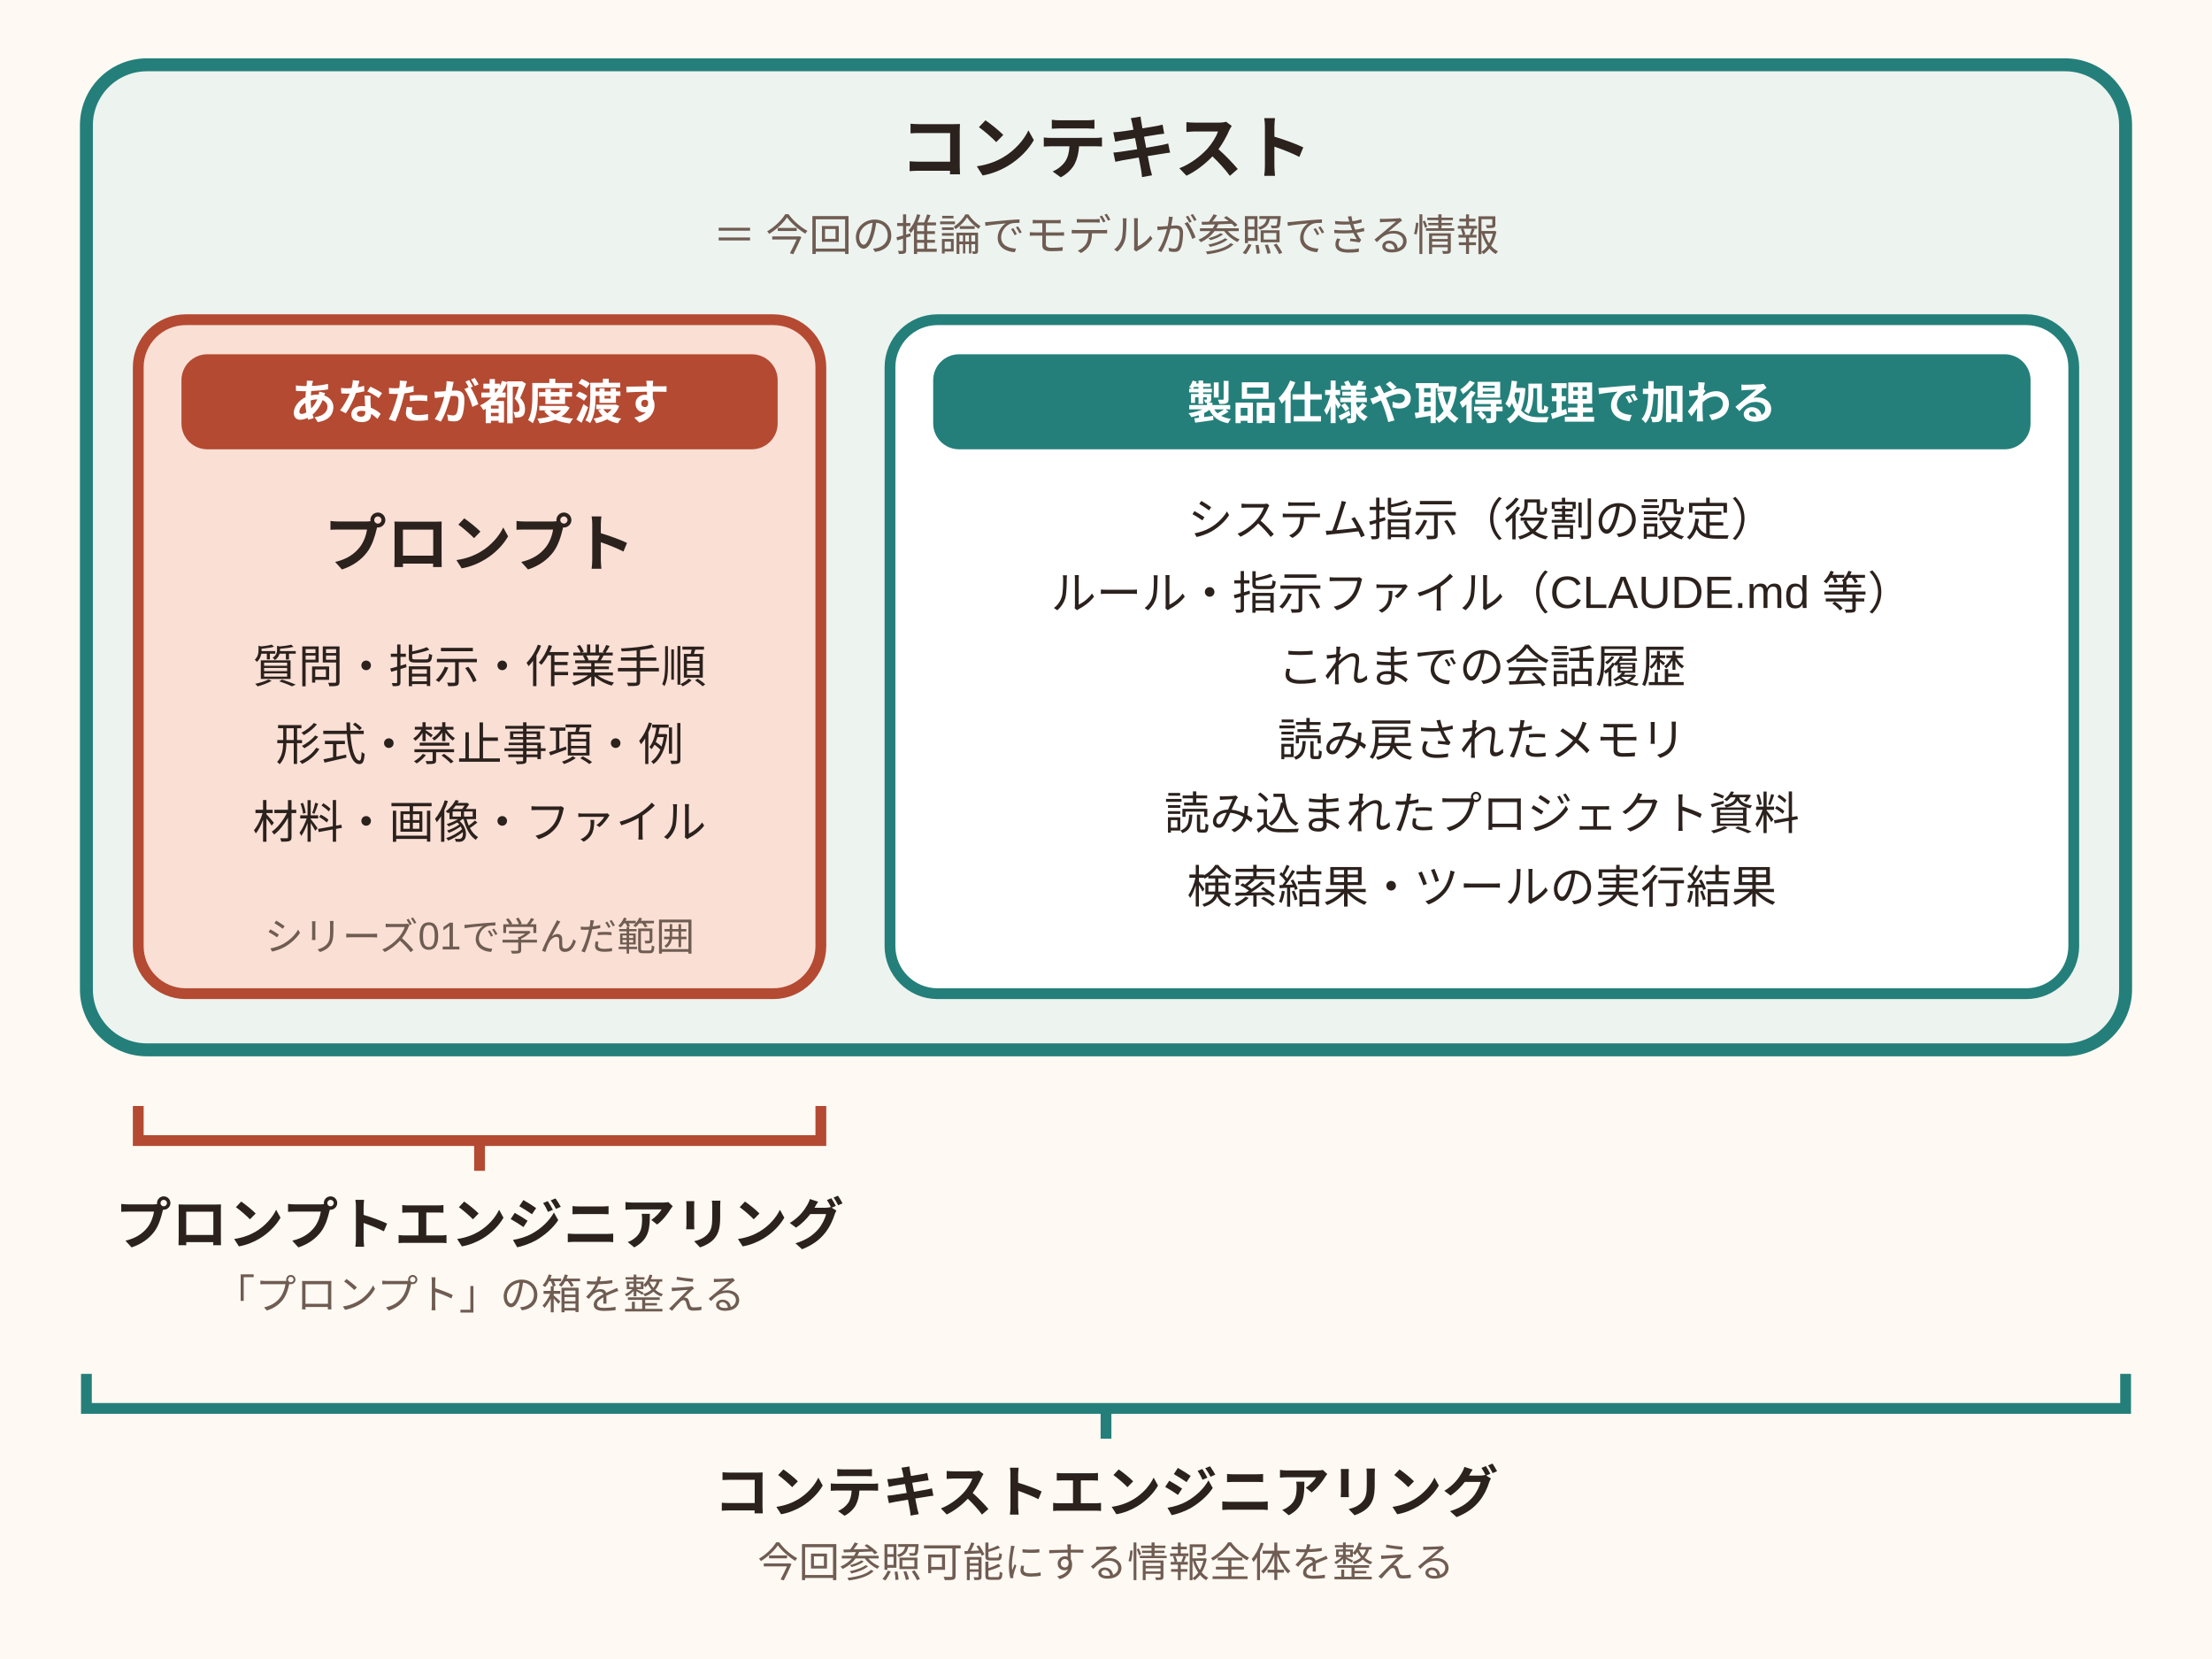
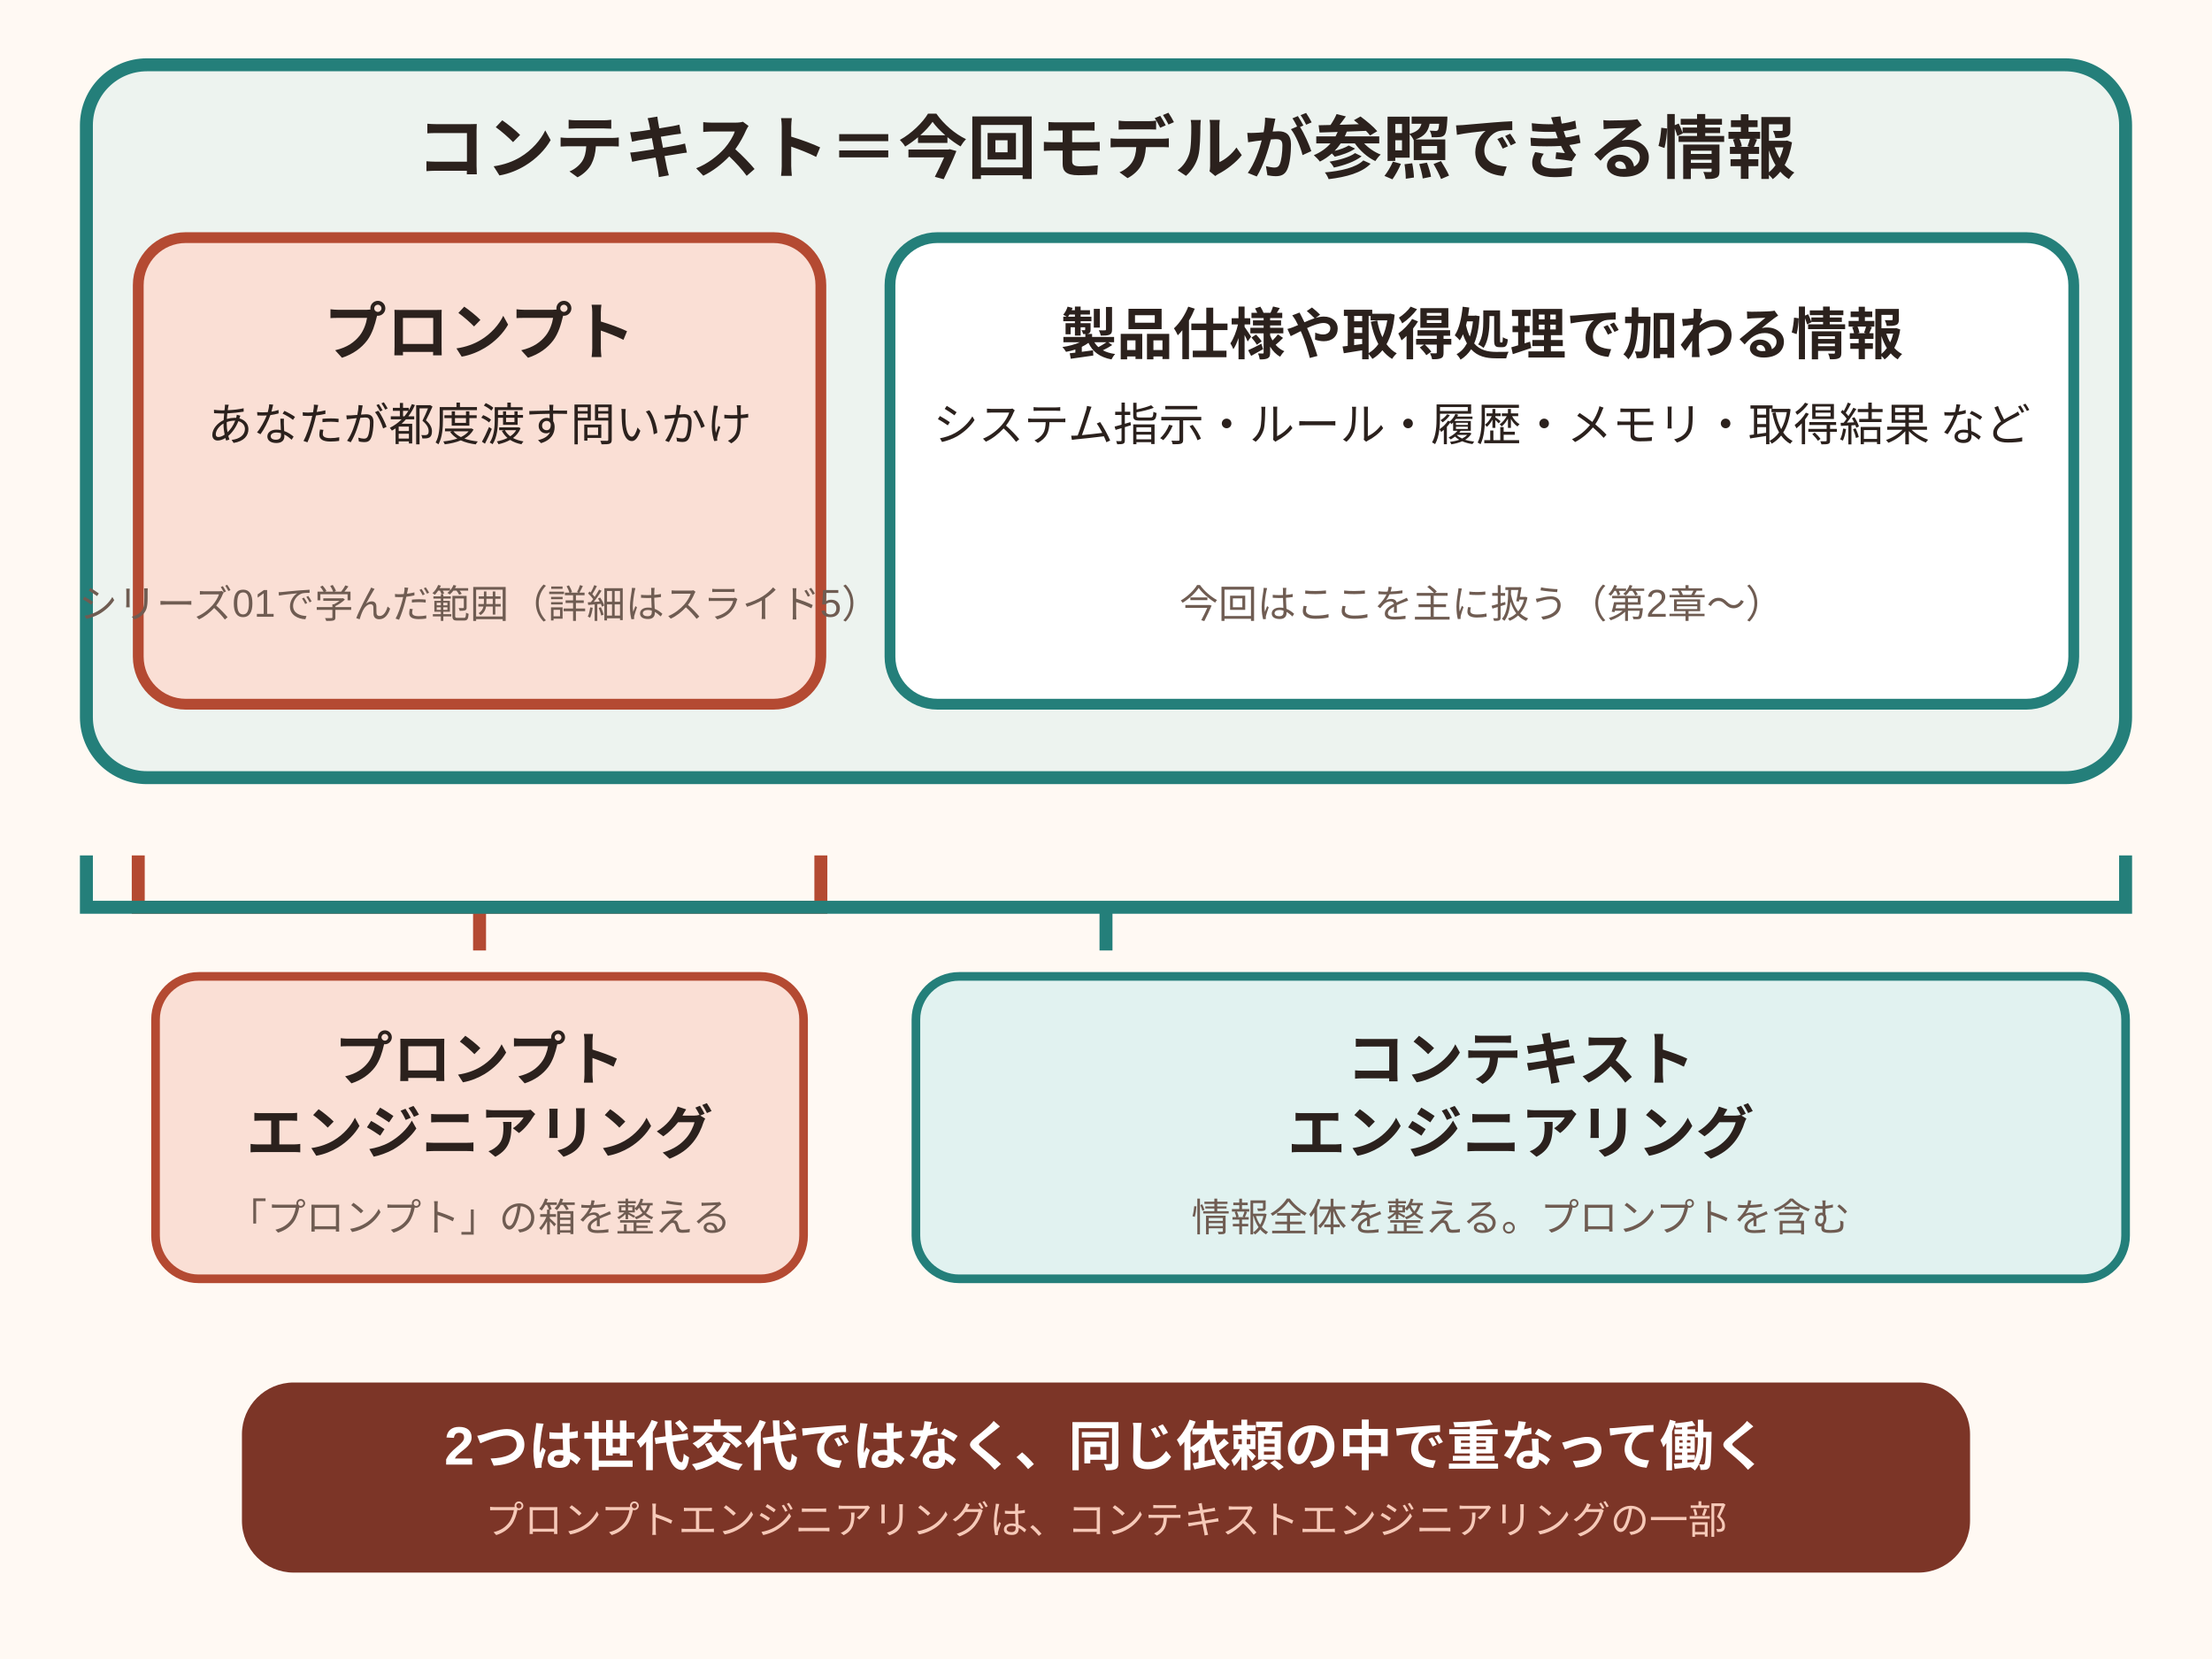
<svg xmlns="http://www.w3.org/2000/svg" width="1024" height="768" viewBox="0 0 1024 768">
  <defs>
    <style>
      text{font-family:'Hiragino Sans',Arial,sans-serif;fill:#2B211D}
      .h{font-weight:700}.m{fill:#6F5C52}.w{fill:#FFFFFF}
    </style>
  </defs>
  <rect width="1024" height="768" fill="#FFF9F3" />
-   <rect x="40" y="30" width="944" height="456" rx="28" fill="#DDEFEA" fill-opacity="0.55" stroke="#247F7A" stroke-width="6" />
-   <text x="512" y="80" text-anchor="middle" class="h" font-size="32" fill="#247F7A">コンテキスト</text>
-   <text x="512" y="116" text-anchor="middle" class="m" font-size="20">＝ 今回の推論でモデルが参照できる情報</text>
-   <rect x="64" y="148" width="316" height="312" rx="22" fill="#FADFD5" stroke="#B44A32" stroke-width="5" />
-   <rect x="84" y="164" width="276" height="44" rx="12" fill="#B44A32" />
-   <text x="222" y="194" text-anchor="middle" class="h w" font-size="22" fill="#FFFFFF">あなたが都度渡す</text>
-   <text x="222" y="262" text-anchor="middle" class="h" font-size="29" fill="#B44A32">プロンプト</text>
-   <text x="222" y="316" text-anchor="middle" font-size="21">質問・指示・作業手順</text>
-   <text x="222" y="352" text-anchor="middle" font-size="21">形式・禁止事項・例</text>
-   <text x="222" y="388" text-anchor="middle" font-size="21">材料・画像・ファイル</text>
-   <text x="222" y="440" text-anchor="middle" class="m" font-size="18">シリーズ01で学んだ範囲</text>
-   <rect x="412" y="148" width="548" height="312" rx="22" fill="#FFFFFF" stroke="#247F7A" stroke-width="5" />
-   <rect x="432" y="164" width="508" height="44" rx="12" fill="#247F7A" />
-   <text x="686" y="194" text-anchor="middle" class="h w" font-size="21" fill="#FFFFFF">製品仕様や取得処理で加わる</text>
-   <text x="686" y="248" text-anchor="middle" font-size="21">システム指示（役割の設定）</text>
-   <text x="686" y="282" text-anchor="middle" font-size="21">ルール・指示ファイル（CLAUDE.md 等）</text>
-   <text x="686" y="316" text-anchor="middle" font-size="21">これまでの会話履歴</text>
-   <text x="686" y="350" text-anchor="middle" font-size="21">読み戻されたメモリ</text>
-   <text x="686" y="384" text-anchor="middle" font-size="21">読み込まれたプロジェクト資料</text>
-   <text x="686" y="418" text-anchor="middle" font-size="21">検索結果・ツールの実行結果</text>
-   <path d="M 64 512 L 64 528 L 380 528 L 380 512" fill="none" stroke="#B44A32" stroke-width="5" />
-   <line x1="222" y1="528" x2="222" y2="542" stroke="#B44A32" stroke-width="5" />
-   <text x="222" y="576" text-anchor="middle" class="h" font-size="26" fill="#B44A32">プロンプトエンジニアリング</text>
-   <text x="222" y="606" text-anchor="middle" class="m" font-size="19">「プロンプト」の箱を整える</text>
-   <path d="M 40 636 L 40 652 L 984 652 L 984 636" fill="none" stroke="#247F7A" stroke-width="5" />
-   <line x1="512" y1="652" x2="512" y2="666" stroke="#247F7A" stroke-width="5" />
-   <text x="512" y="700" text-anchor="middle" class="h" font-size="26" fill="#247F7A">コンテキストエンジニアリング</text>
-   <text x="512" y="730" text-anchor="middle" class="m" font-size="19">今回参照可能にする情報全体を整える</text>
+   <rect x="40" y="30" width="944" height="330" rx="28" fill="#DDEFEA" fill-opacity="0.55" stroke="#247F7A" stroke-width="6" />
+   <text x="512" y="80" text-anchor="middle" class="h" font-size="32" fill="#247F7A">コンテキスト＝今回モデルが参照できる情報</text>
+   <rect x="64" y="110" width="316" height="216" rx="22" fill="#FADFD5" stroke="#B44A32" stroke-width="5" />
+   <text x="222" y="164" text-anchor="middle" class="h" font-size="29" fill="#B44A32">プロンプト</text>
+   <text x="222" y="204" text-anchor="middle" font-size="21">あなたが都度渡す問いかけ</text>
+   <text x="222" y="286" text-anchor="middle" class="m" font-size="18">シリーズ01で学んだ範囲（詳細はスライド5）</text>
+   <rect x="412" y="110" width="548" height="216" rx="22" fill="#FFFFFF" stroke="#247F7A" stroke-width="5" />
+   <text x="686" y="164" text-anchor="middle" class="h" font-size="26" fill="#247F7A">製品仕様や取得処理で加わる情報</text>
+   <text x="686" y="204" text-anchor="middle" font-size="21">システム指示・ルール・履歴・メモリ・取得結果 など</text>
+   <text x="686" y="286" text-anchor="middle" class="m" font-size="18">今回はここを主に扱う（第2章〜）</text>
+   <path d="M 64 396 L 64 420 L 380 420 L 380 396" fill="none" stroke="#B44A32" stroke-width="6" />
+   <line x1="222" y1="420" x2="222" y2="440" stroke="#B44A32" stroke-width="6" />
+   <rect x="72" y="452" width="300" height="140" rx="20" fill="#FADFD5" stroke="#B44A32" stroke-width="4" />
+   <text x="222" y="500" text-anchor="middle" class="h" font-size="27" fill="#B44A32">プロンプト</text>
+   <text x="222" y="534" text-anchor="middle" class="h" font-size="27" fill="#B44A32">エンジニアリング</text>
+   <text x="222" y="570" text-anchor="middle" class="m" font-size="18">「プロンプト」の箱を整える</text>
+   <path d="M 40 396 L 40 420 L 984 420 L 984 396" fill="none" stroke="#247F7A" stroke-width="6" />
+   <line x1="512" y1="420" x2="512" y2="440" stroke="#247F7A" stroke-width="6" />
+   <rect x="424" y="452" width="560" height="140" rx="20" fill="#E1F2F0" stroke="#247F7A" stroke-width="4" />
+   <text x="704" y="500" text-anchor="middle" class="h" font-size="27" fill="#247F7A">コンテキスト</text>
+   <text x="704" y="534" text-anchor="middle" class="h" font-size="27" fill="#247F7A">エンジニアリング</text>
+   <text x="704" y="570" text-anchor="middle" class="m" font-size="18">情報全体を整える。プロンプトを含む</text>
+   <rect x="112" y="640" width="800" height="88" rx="24" fill="#7C3527" />
+   <text x="512" y="678" text-anchor="middle" class="h w" font-size="25" fill="#FFFFFF">2つは世代交代ではなく、同じ依頼の中で重なって働く</text>
+   <text x="512" y="710" text-anchor="middle" font-size="18" style="fill:#F6C9B8">プロンプトエンジニアリングは、コンテキストエンジニアリングの一部</text>
</svg>
